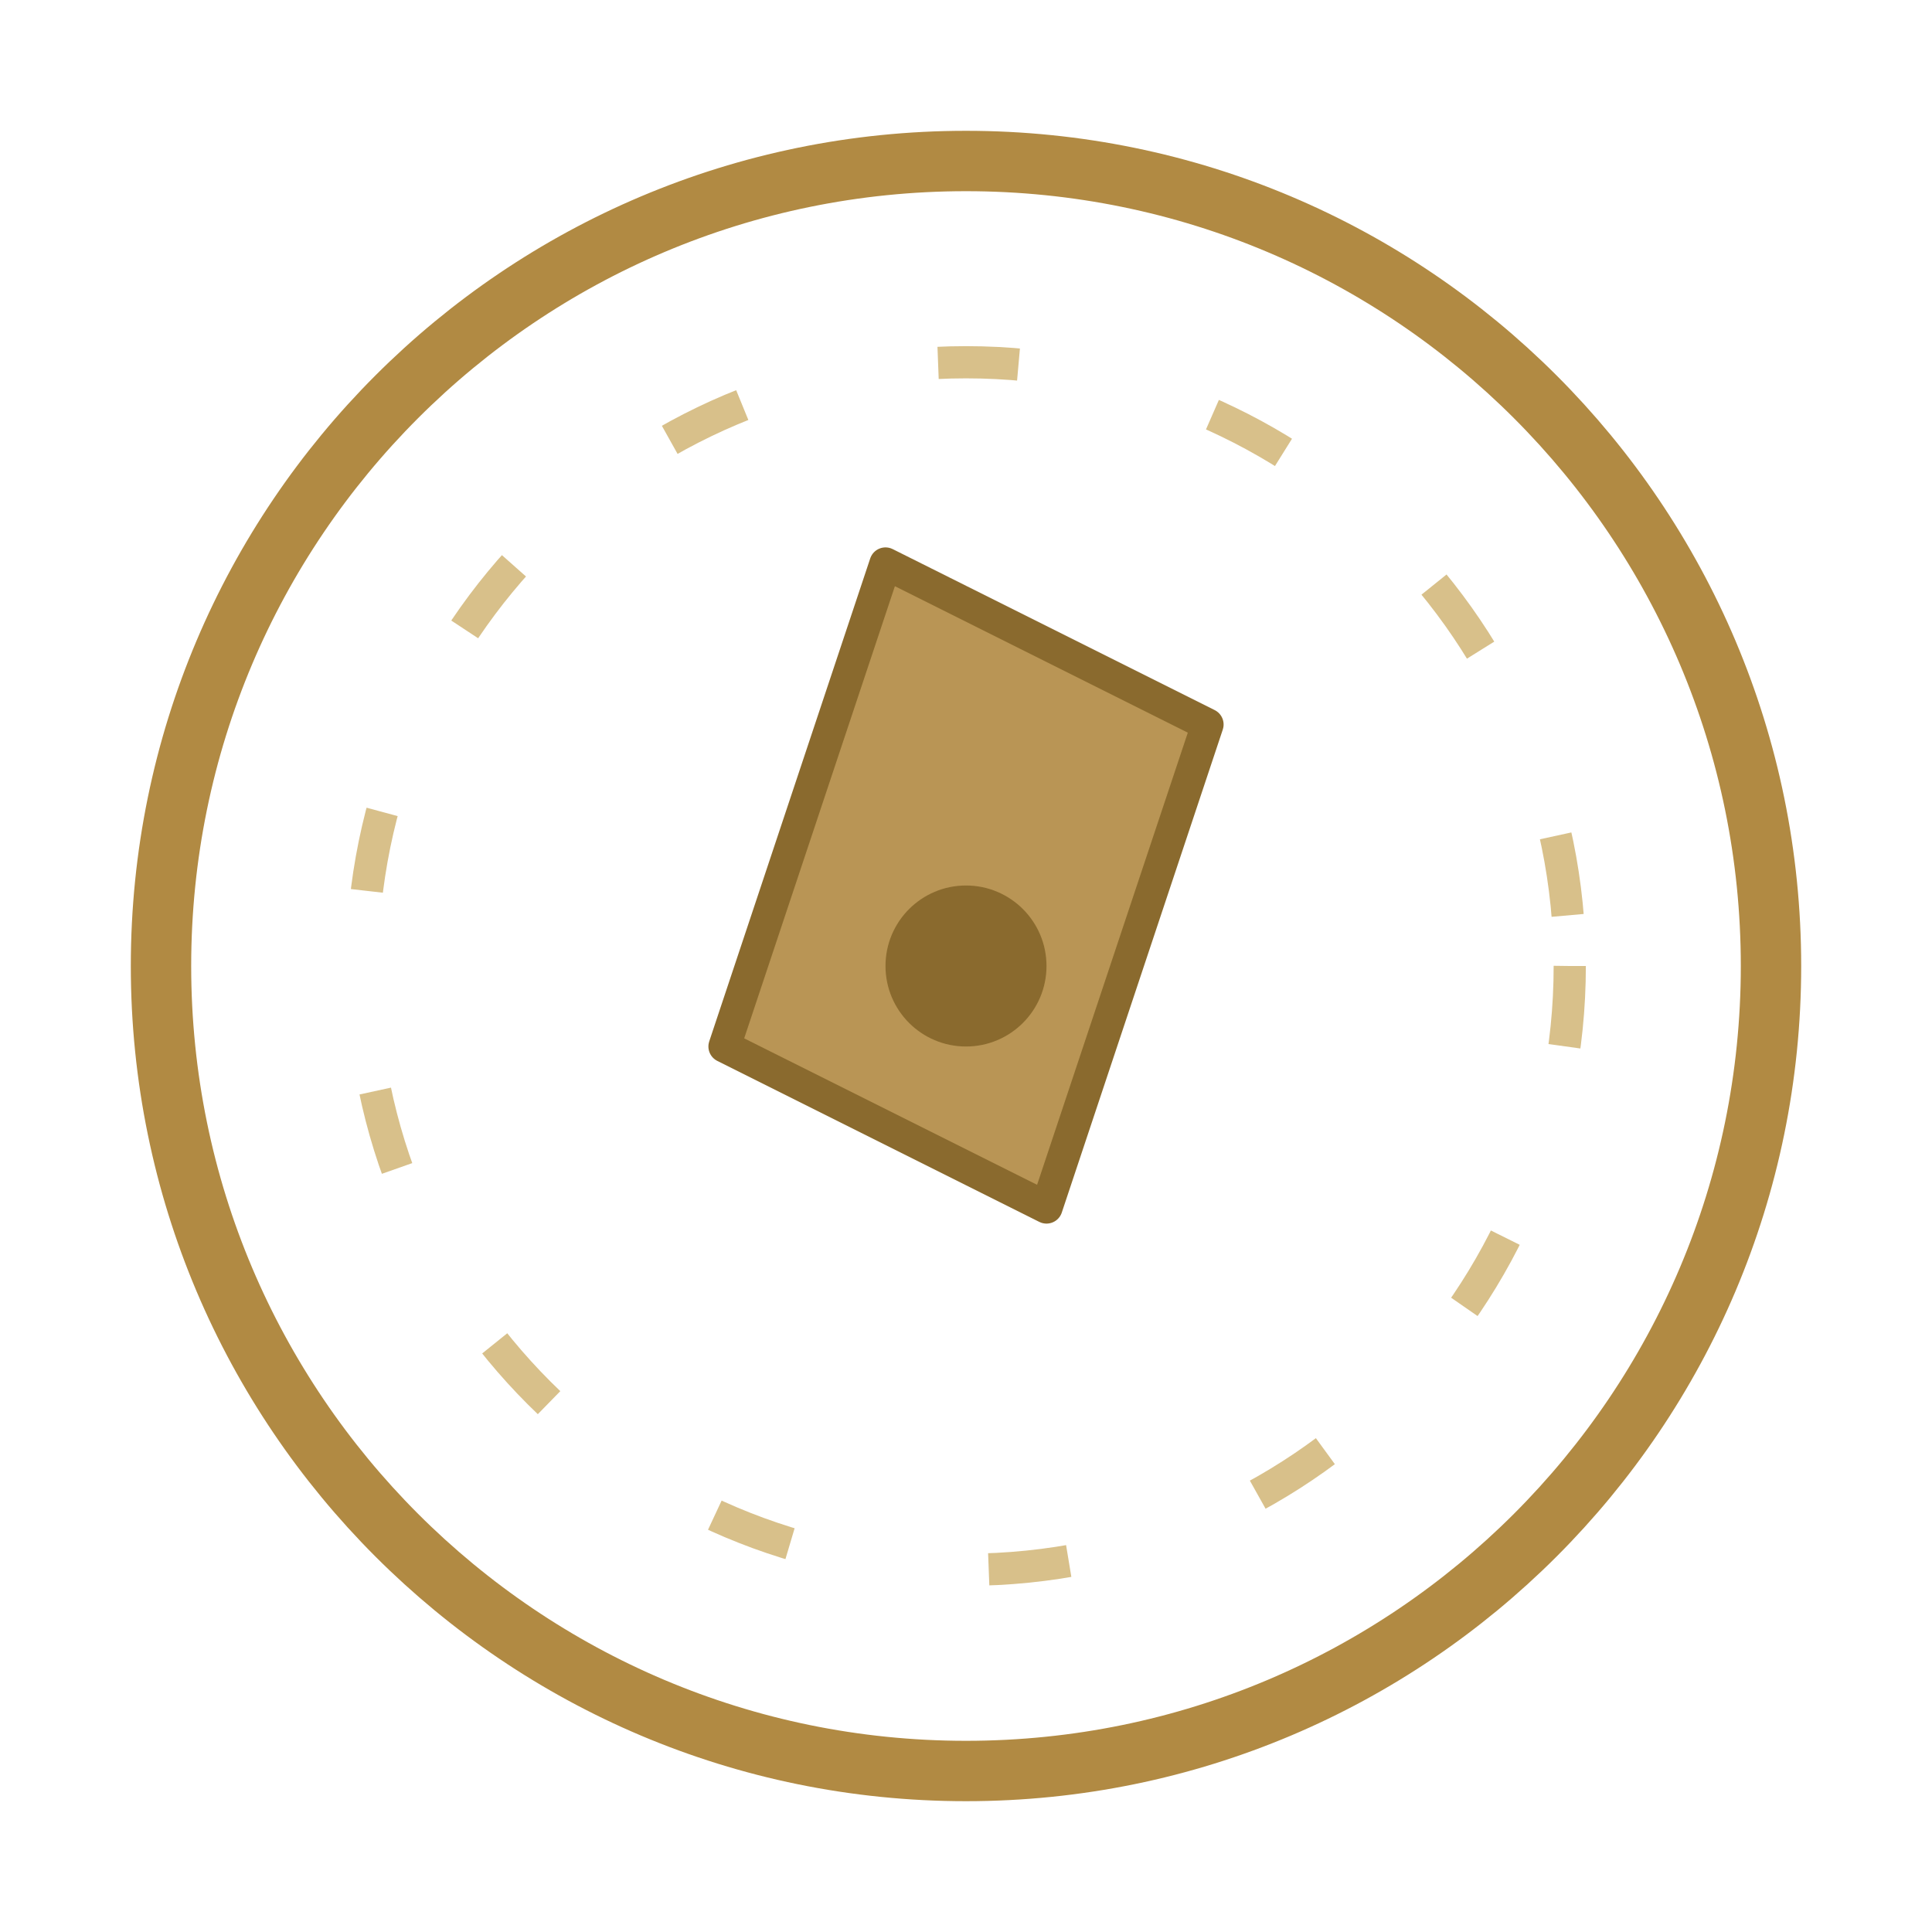
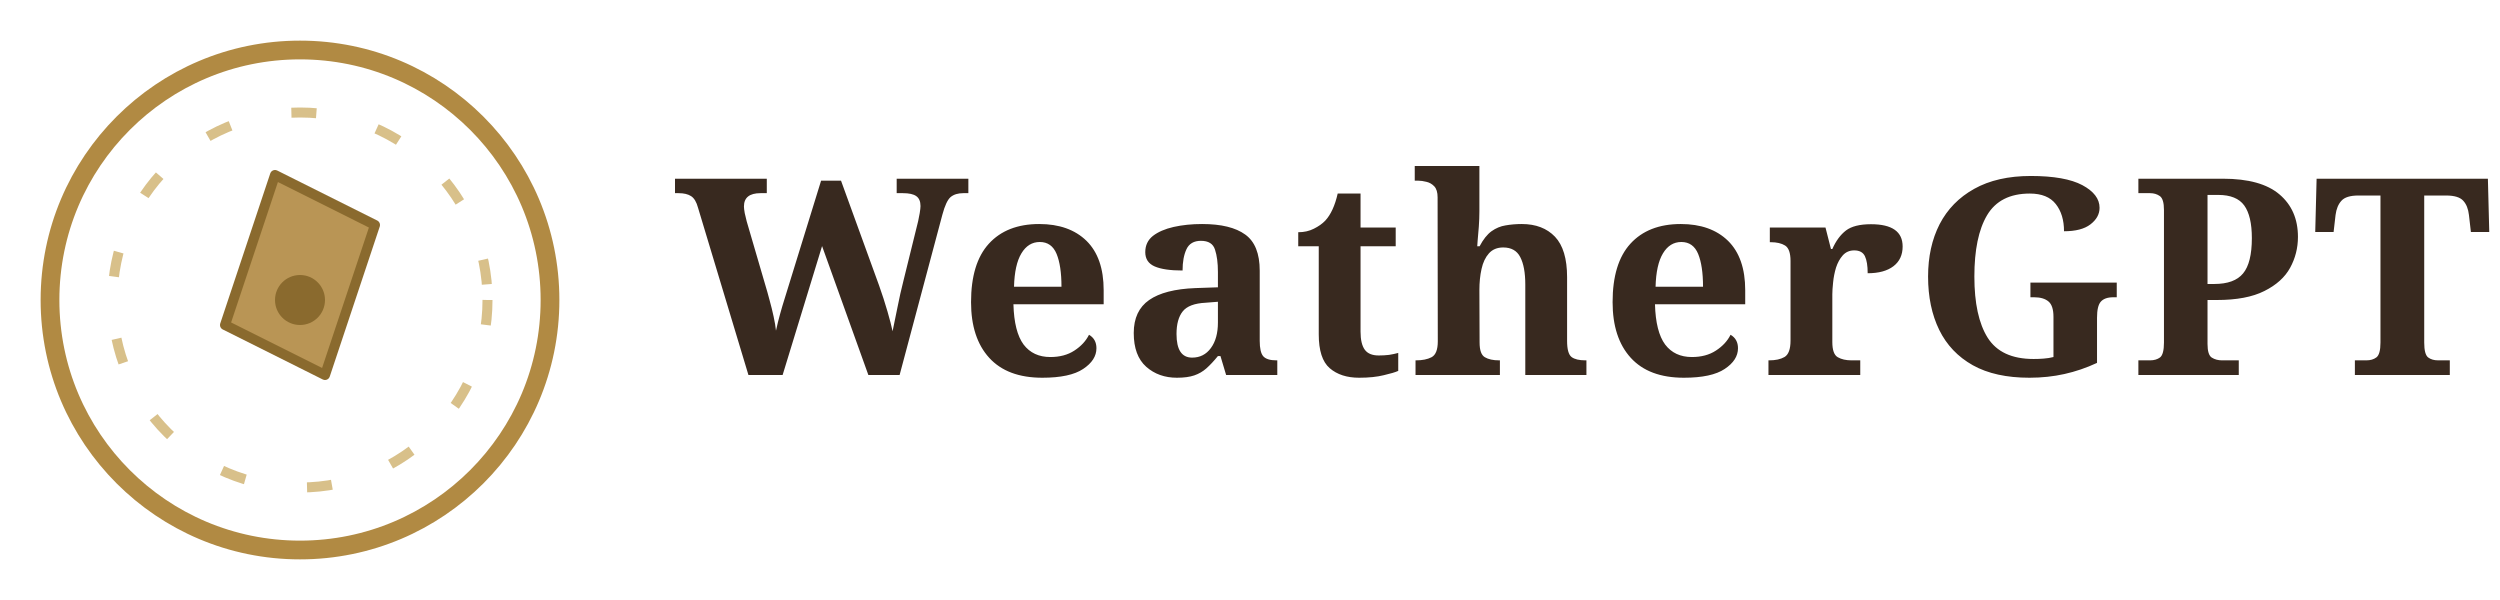
- <svg xmlns="http://www.w3.org/2000/svg" viewBox="0 0 48 48" fill="none">
+ <svg xmlns="http://www.w3.org/2000/svg" viewBox="0 0 200 48" fill="none">
  <circle cx="24" cy="24" r="20" stroke="#B18A43" stroke-width="1.5" />
  <circle cx="24" cy="24" r="15" stroke="#D8C08A" stroke-width="0.8" stroke-dasharray="2 5" />
  <path d="M30 18l-4 12-8-4 4-12z" fill="#B18A43" opacity="0.9" />
  <path d="M30 18l-4 12-8-4 4-12z" stroke="#8A6A2E" stroke-width="0.8" stroke-linejoin="round" />
  <circle cx="24" cy="24" r="2" fill="#8A6A2E" />
+   <text x="54" y="30" font-family="'Fraunces', Georgia, serif" font-size="22" font-weight="600" fill="#38291F" letter-spacing="0.5">WeatherGPT</text>
</svg>
